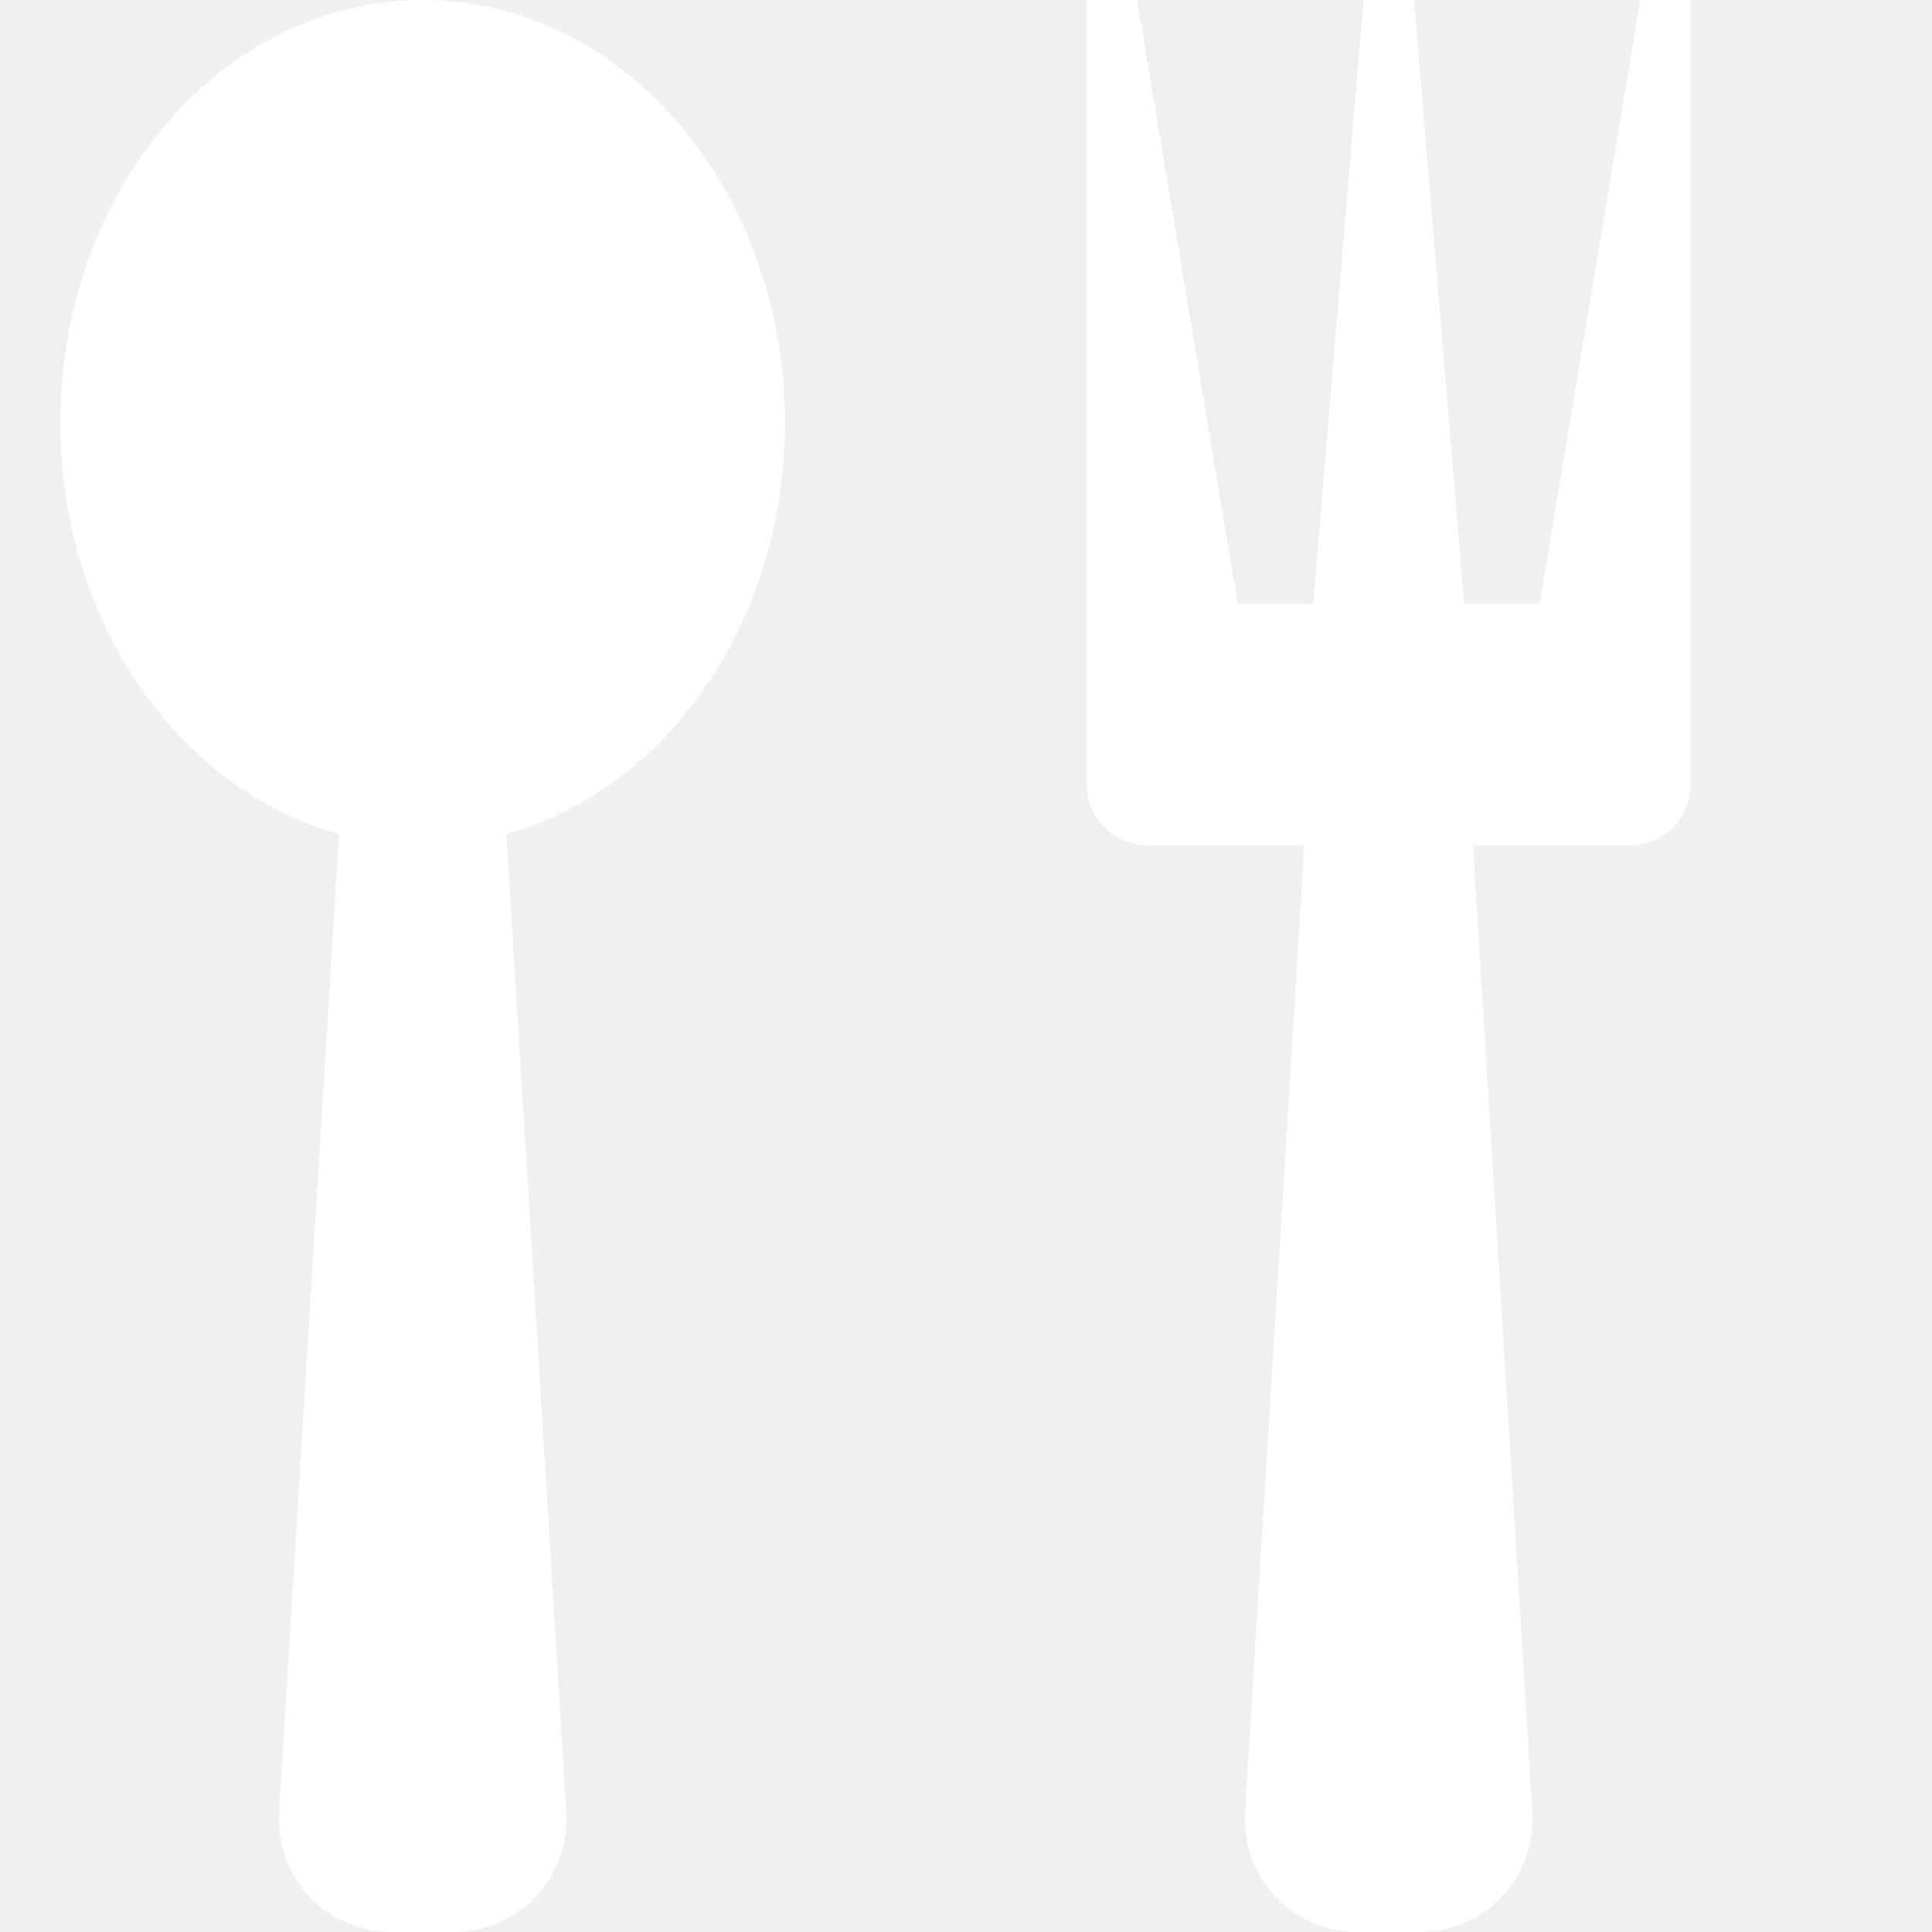
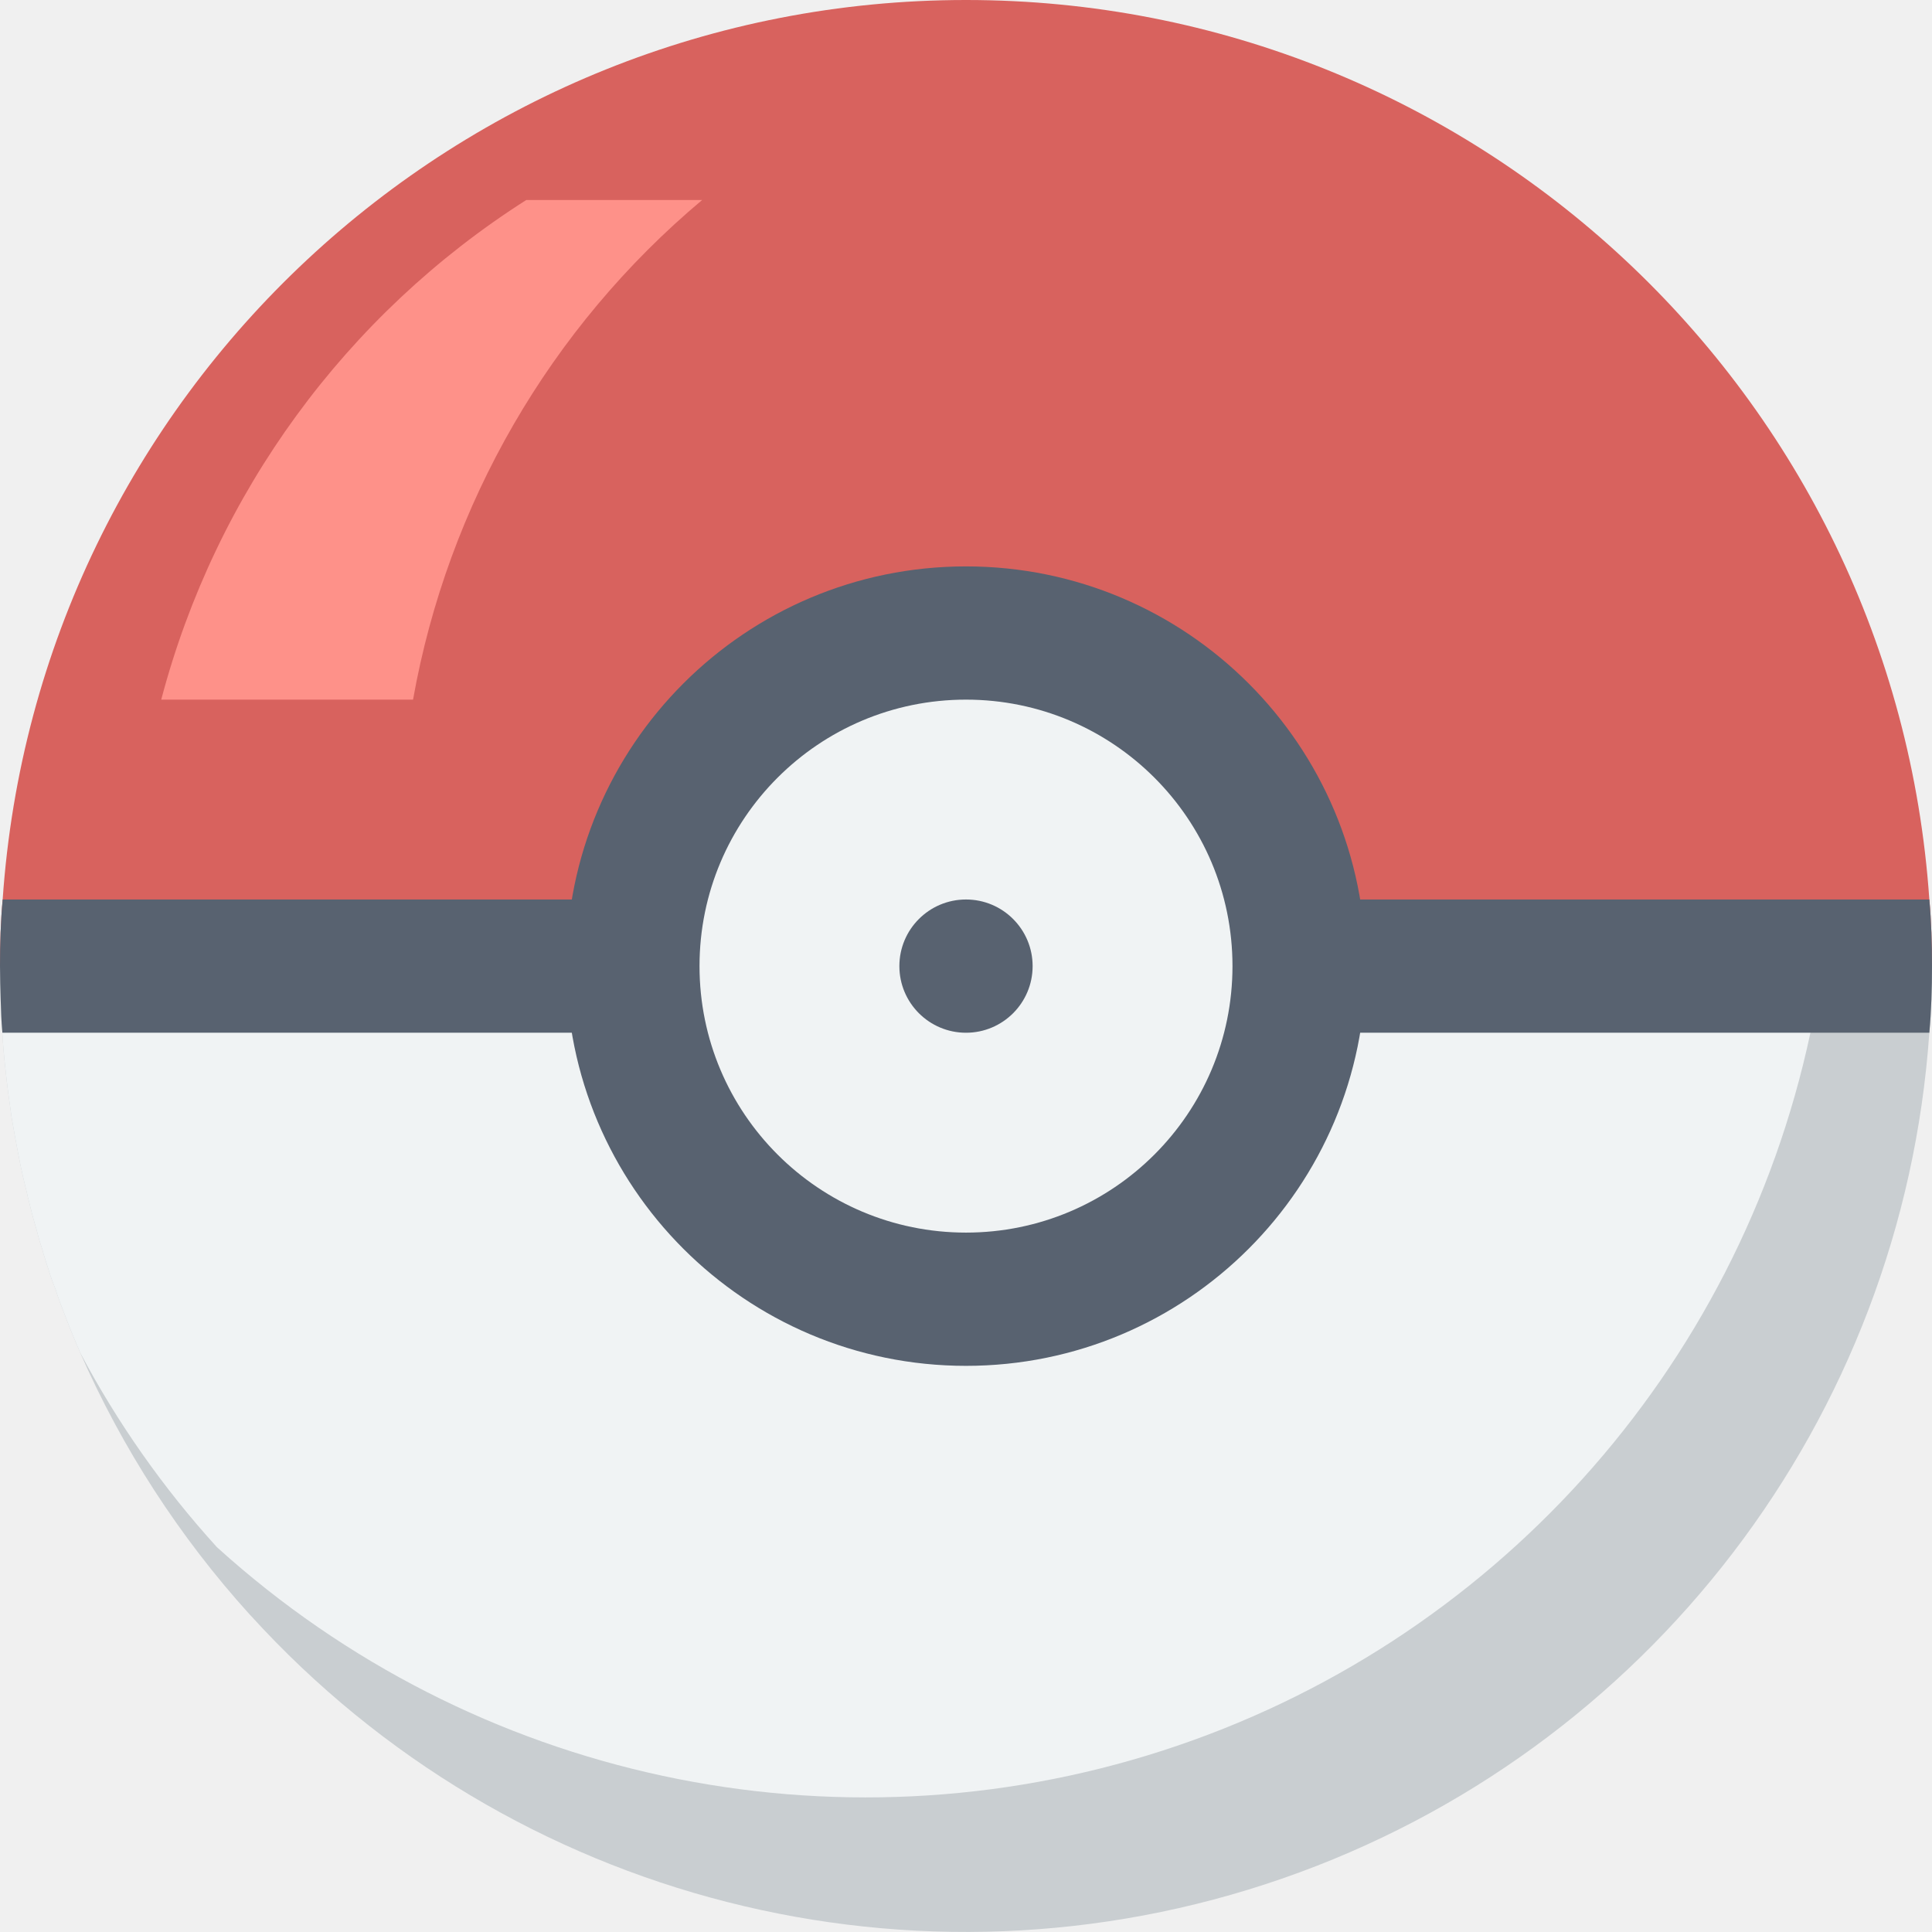
- <svg xmlns="http://www.w3.org/2000/svg" version="1.1" width="32" height="32" viewBox="0 0 32 32">
-   <path fill="#fff" d="M7 0c-3.314 0-6 3.134-6 7 0 3.31 1.969 6.083 4.616 6.812l-0.993 16.191c-0.067 1.098 0.778 1.996 1.878 1.996h1c1.1 0 1.945-0.898 1.878-1.996l-0.993-16.191c2.646-0.729 4.616-3.502 4.616-6.812 0-3.866-2.686-7-6-7zM27.167 0l-1.667 10h-1.25l-0.833-10h-0.833l-0.833 10h-1.25l-1.667-10h-0.833v13c0 0.552 0.448 1 1 1h2.604l-0.982 16.004c-0.067 1.098 0.778 1.996 1.878 1.996h1c1.1 0 1.945-0.898 1.878-1.996l-0.982-16.004h2.604c0.552 0 1-0.448 1-1v-13h-0.833z" />
+ <svg xmlns="http://www.w3.org/2000/svg" height="512pt" viewBox="0 0 512 512" width="512pt">
+   <path d="m512 256.031c0 5.914-.176 11.828-.707 17.656-7.094 102.293-74.539 190.48-171.398 224.121-96.863 33.641-204.453 6.238-273.422-69.637l-.266-.266c-18.617-20.559-33.789-43.988-44.934-69.387-1.41-3.266-2.824-6.621-4.059-9.973-.883-2.207-1.766-4.504-2.473-6.801-.707-1.766-1.324-3.441-1.855-5.207-.527-1.766-1.234-3.617-1.676-5.473-.594-1.68-1.094-3.387-1.5-5.121-.797-2.648-1.5-5.297-2.121-7.945-.188-.605-.336-1.227-.441-1.852-.793-3.09-1.5-6.18-2.117-9.359-.707-3.531-1.324-7.059-1.941-10.59-.617-4.328-1.234-8.742-1.676-13.156-.355-3.09-.621-6.18-.797-9.266v-.266c-.266-2.824-.352-5.738-.441-8.652-.086-2.914-.176-5.824-.176-8.828zm0 0" fill="#c9ced1" />
+   <path d="m482.867 256.031c-.793 5.914-1.852 11.828-3.086 17.656-19.082 89.535-84.523 162.07-171.629 190.23-87.109 28.16-182.625 7.664-250.508-53.758l-.266-.262c-14.125-15.559-26.254-32.816-36.105-51.379-1.41-3.266-2.824-6.621-4.059-9.973-.883-2.207-1.766-4.504-2.473-6.801-.707-1.766-1.324-3.441-1.855-5.207-.527-1.766-1.234-3.617-1.676-5.473-.594-1.68-1.094-3.387-1.5-5.121-.797-2.648-1.5-5.297-2.121-7.945-.188-.605-.336-1.227-.441-1.852-.793-3.09-1.5-6.18-2.117-9.359-.707-3.531-1.324-7.059-1.941-10.59-.617-4.328-1.234-8.742-1.676-13.156-.355-3.09-.621-6.18-.797-9.266v-.266c-.266-2.824-.352-5.738-.441-8.652-.086-2.914-.176-5.824-.176-8.828zm0 0" fill="#f0f3f4" />
+   <path d="m512 256.031h-512c0-5.914.176-11.828.707-17.656 9.207-134.211 120.766-238.375 255.293-238.375s246.086 104.164 255.293 238.375c.531 5.828.707 11.742.707 17.656zm0 0" fill="#d8625e" />
+   <path d="m361.93 256.031c0 58.504-47.426 105.934-105.93 105.934s-105.93-47.43-105.93-105.934 47.426-105.93 105.93-105.93 105.93 47.426 105.93 105.93zm0 0" fill="#586270" />
+   <path d="m326.621 256.031c0 39.004-31.617 70.621-70.621 70.621s-70.621-31.617-70.621-70.621 31.617-70.621 70.621-70.621 70.621 31.617 70.621 70.621zm0 0" fill="#f0f3f4" />
+   <path d="m273.656 256.031c0 9.75-7.906 17.656-17.656 17.656s-17.656-7.906-17.656-17.656 7.906-17.656 17.656-17.656 17.656 7.906 17.656 17.656zm0 0" fill="#586270" />
+   <path d="m186.086 52.996c-40.281 33.785-67.402 80.656-76.625 132.414h-66.734c14.434-54.742 48.98-102.027 96.75-132.414zm0 0" fill="#fe9189" />
+   <g fill="#586270">
+     <path d="m167.723 238.375v35.312h-167.105v-.176c-.266-2.824-.352-5.738-.441-8.652-.086-2.914-.176-5.824-.176-8.828 0-5.914.176-11.828.707-17.656zm0 0" />
+     <path d="m512 256.031c0 5.914-.176 11.828-.707 17.656h-167.016v-35.312h167.016c.531 5.828.707 11.742.707 17.656zm0 0" />
+   </g>
</svg>
